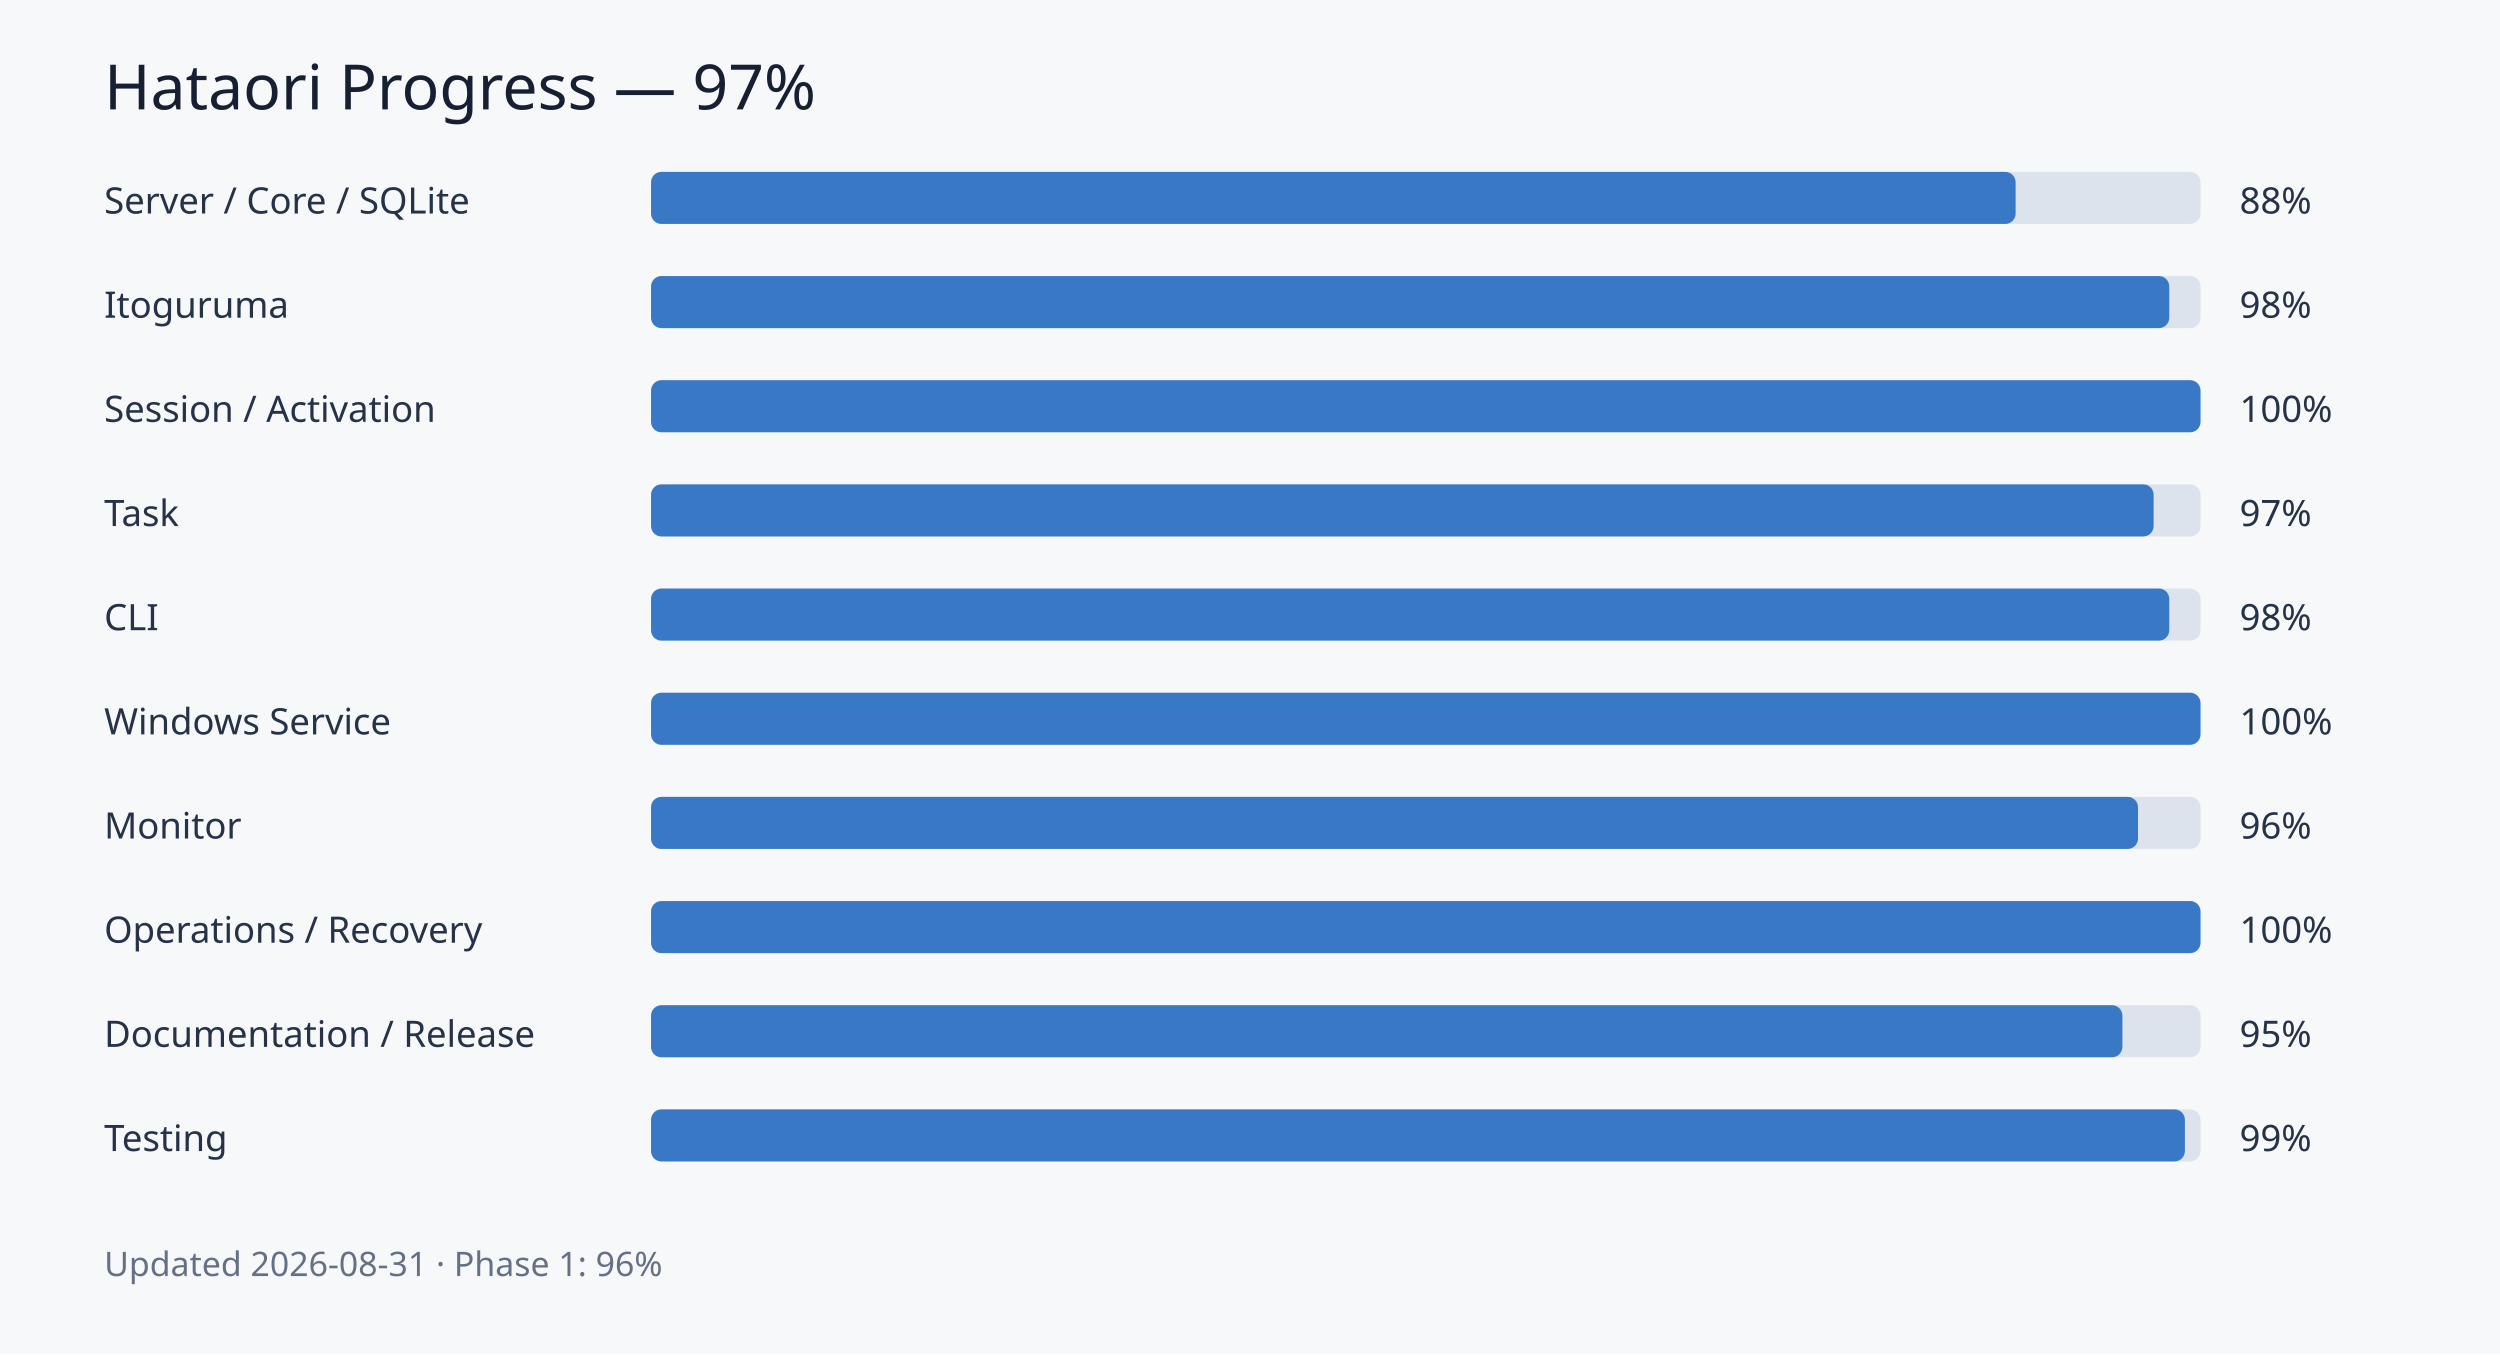
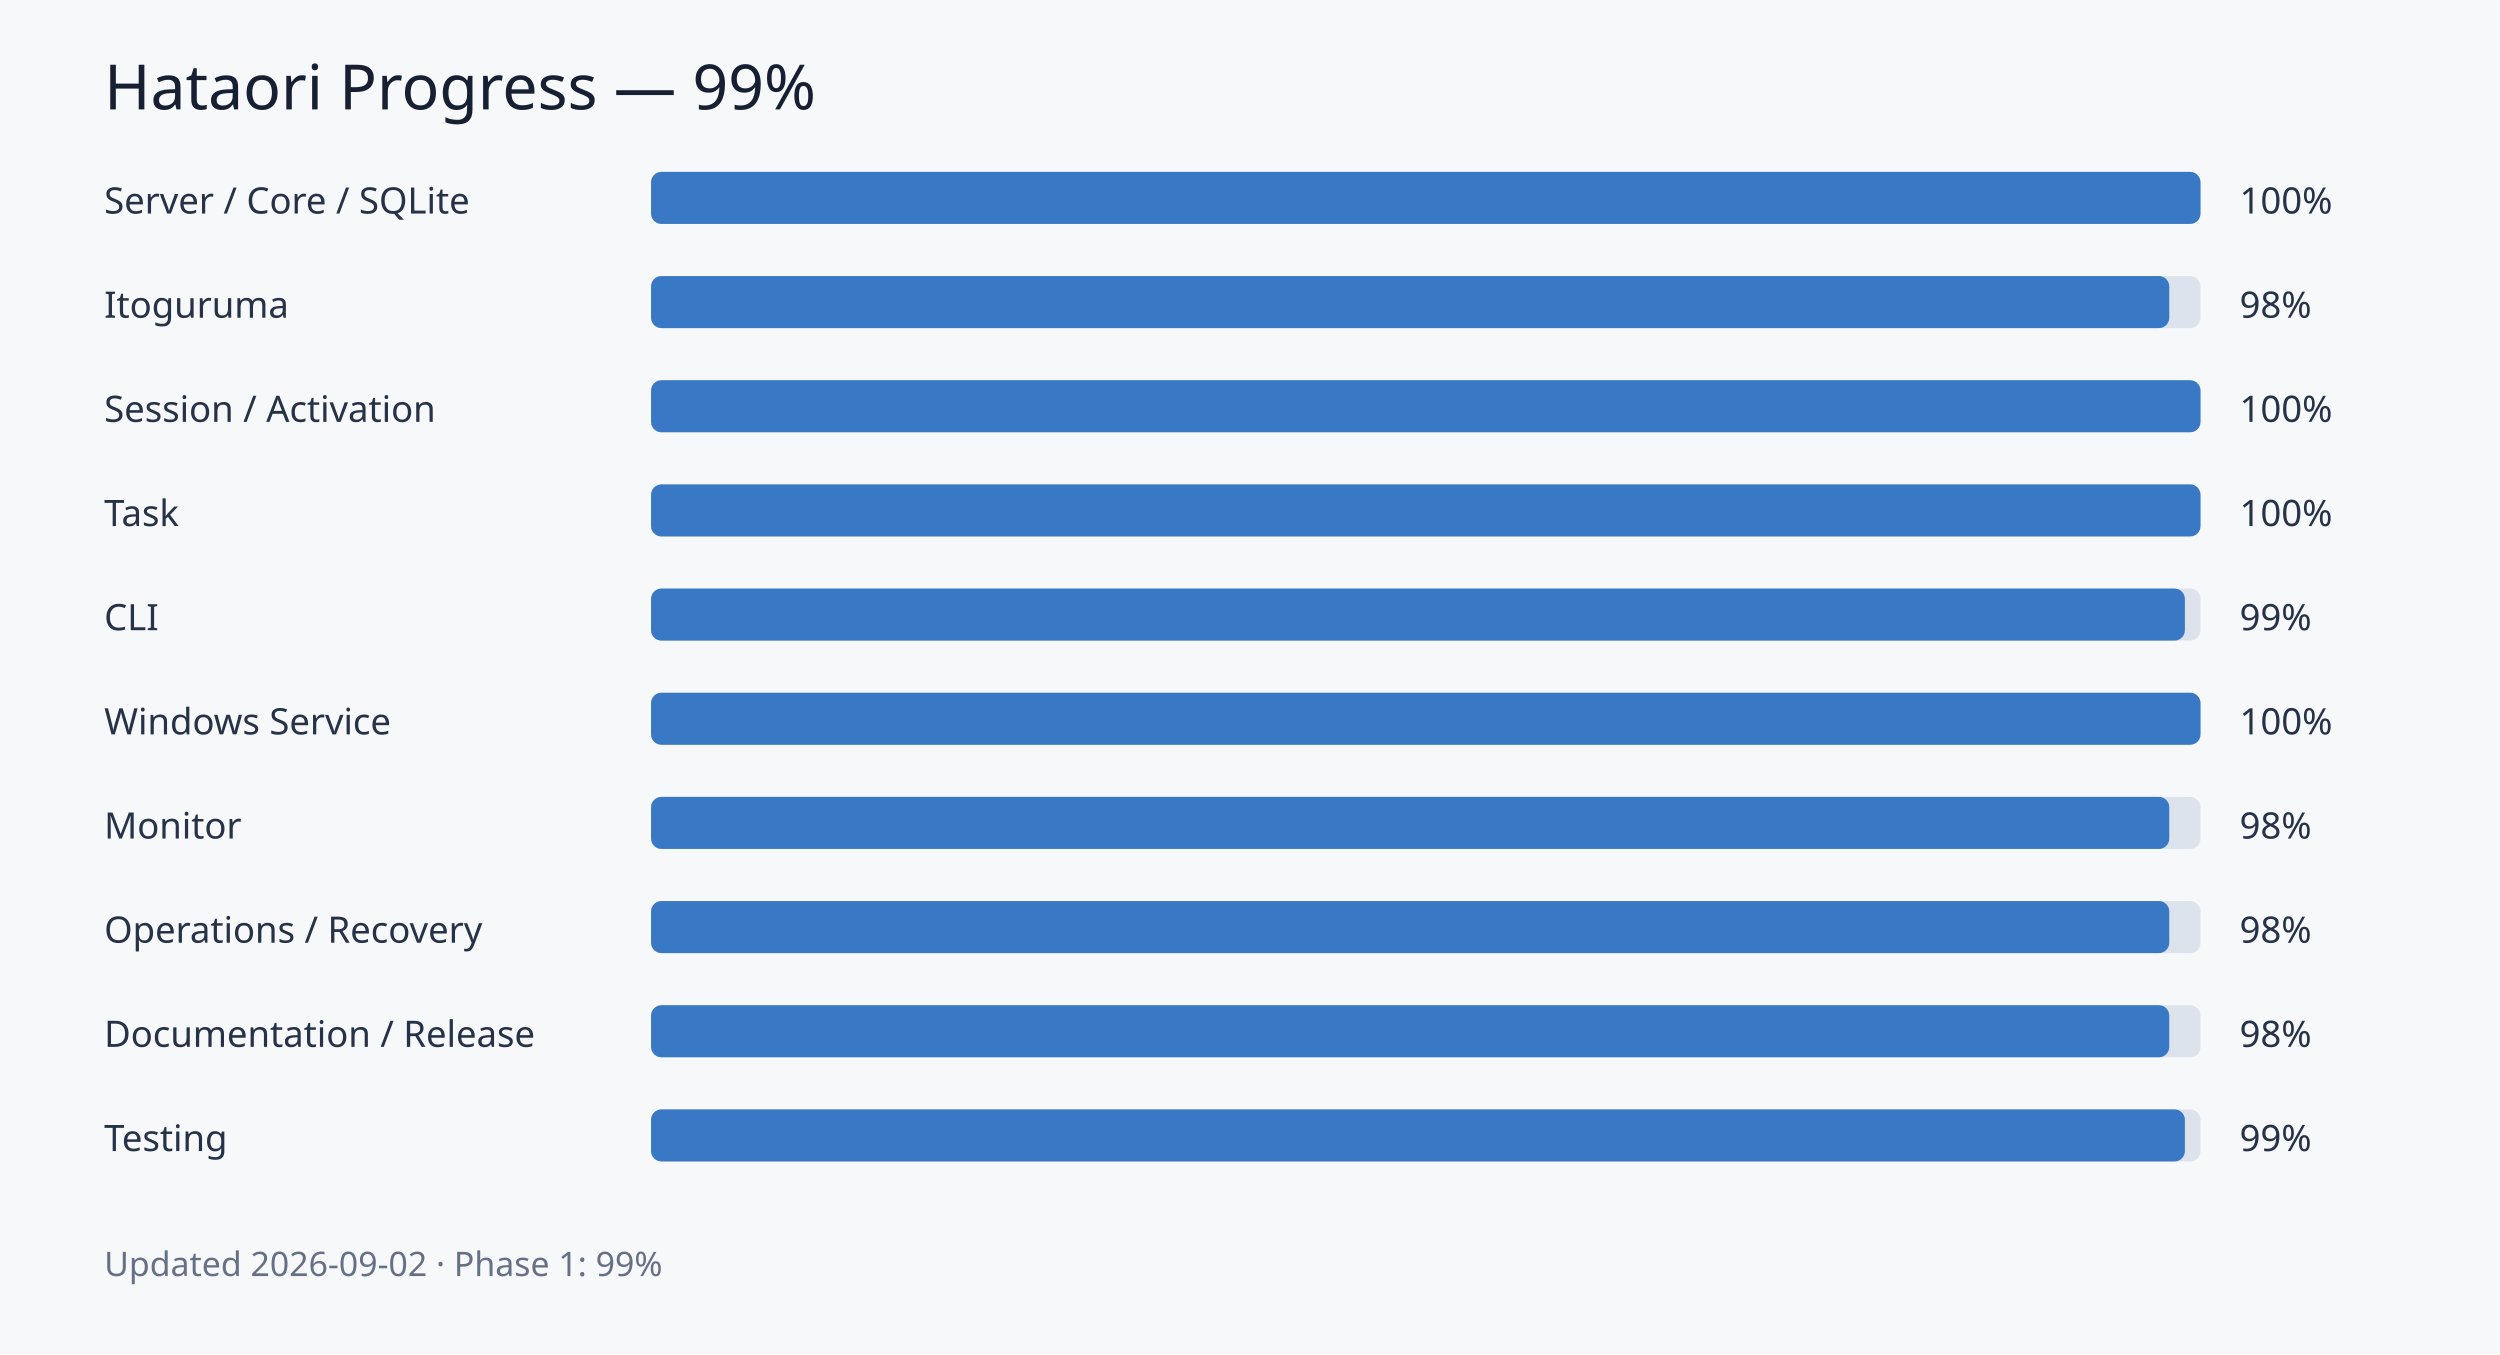
<svg xmlns="http://www.w3.org/2000/svg" width="960" height="520" viewBox="0 0 960 520">
  <rect width="960" height="520" fill="#f7f8fa" />
-   <text x="40" y="42" font-family="Segoe UI, sans-serif" font-size="24" fill="#172033">Hataori Progress — 97%</text>
+   <text x="40" y="42" font-family="Segoe UI, sans-serif" font-size="24" fill="#172033">Hataori Progress — 99%</text>
  <g font-family="Segoe UI, sans-serif" font-size="14" fill="#263247">
    <text x="40" y="82">Server / Core / SQLite</text>
    <rect x="250" y="66" width="595" height="20" rx="4" fill="#dce3ed" />
-     <rect x="250" y="66" width="524" height="20" rx="4" fill="#3978c5" />
-     <text x="860" y="82">88%</text>
+     <rect x="250" y="66" width="595" height="20" rx="4" fill="#3978c5" />
+     <text x="860" y="82">100%</text>
    <text x="40" y="122">Itoguruma</text>
    <rect x="250" y="106" width="595" height="20" rx="4" fill="#dce3ed" />
    <rect x="250" y="106" width="583" height="20" rx="4" fill="#3978c5" />
    <text x="860" y="122">98%</text>
    <text x="40" y="162">Session / Activation</text>
    <rect x="250" y="146" width="595" height="20" rx="4" fill="#dce3ed" />
    <rect x="250" y="146" width="595" height="20" rx="4" fill="#3978c5" />
    <text x="860" y="162">100%</text>
    <text x="40" y="202">Task</text>
    <rect x="250" y="186" width="595" height="20" rx="4" fill="#dce3ed" />
-     <rect x="250" y="186" width="577" height="20" rx="4" fill="#3978c5" />
-     <text x="860" y="202">97%</text>
+     <rect x="250" y="186" width="595" height="20" rx="4" fill="#3978c5" />
+     <text x="860" y="202">100%</text>
    <text x="40" y="242">CLI</text>
    <rect x="250" y="226" width="595" height="20" rx="4" fill="#dce3ed" />
-     <rect x="250" y="226" width="583" height="20" rx="4" fill="#3978c5" />
-     <text x="860" y="242">98%</text>
+     <rect x="250" y="226" width="589" height="20" rx="4" fill="#3978c5" />
+     <text x="860" y="242">99%</text>
    <text x="40" y="282">Windows Service</text>
    <rect x="250" y="266" width="595" height="20" rx="4" fill="#dce3ed" />
    <rect x="250" y="266" width="595" height="20" rx="4" fill="#3978c5" />
    <text x="860" y="282">100%</text>
    <text x="40" y="322">Monitor</text>
    <rect x="250" y="306" width="595" height="20" rx="4" fill="#dce3ed" />
-     <rect x="250" y="306" width="571" height="20" rx="4" fill="#3978c5" />
-     <text x="860" y="322">96%</text>
+     <rect x="250" y="306" width="583" height="20" rx="4" fill="#3978c5" />
+     <text x="860" y="322">98%</text>
    <text x="40" y="362">Operations / Recovery</text>
    <rect x="250" y="346" width="595" height="20" rx="4" fill="#dce3ed" />
-     <rect x="250" y="346" width="595" height="20" rx="4" fill="#3978c5" />
-     <text x="860" y="362">100%</text>
+     <rect x="250" y="346" width="583" height="20" rx="4" fill="#3978c5" />
+     <text x="860" y="362">98%</text>
    <text x="40" y="402">Documentation / Release</text>
    <rect x="250" y="386" width="595" height="20" rx="4" fill="#dce3ed" />
-     <rect x="250" y="386" width="565" height="20" rx="4" fill="#3978c5" />
-     <text x="860" y="402">95%</text>
+     <rect x="250" y="386" width="583" height="20" rx="4" fill="#3978c5" />
+     <text x="860" y="402">98%</text>
    <text x="40" y="442">Testing</text>
    <rect x="250" y="426" width="595" height="20" rx="4" fill="#dce3ed" />
    <rect x="250" y="426" width="589" height="20" rx="4" fill="#3978c5" />
    <text x="860" y="442">99%</text>
  </g>
-   <text x="40" y="490" font-family="Segoe UI, sans-serif" font-size="13" fill="#657087">Updated 2026-08-31 · Phase 1: 96%</text>
+   <text x="40" y="490" font-family="Segoe UI, sans-serif" font-size="13" fill="#657087">Updated 2026-09-02 · Phase 1: 99%</text>
</svg>
